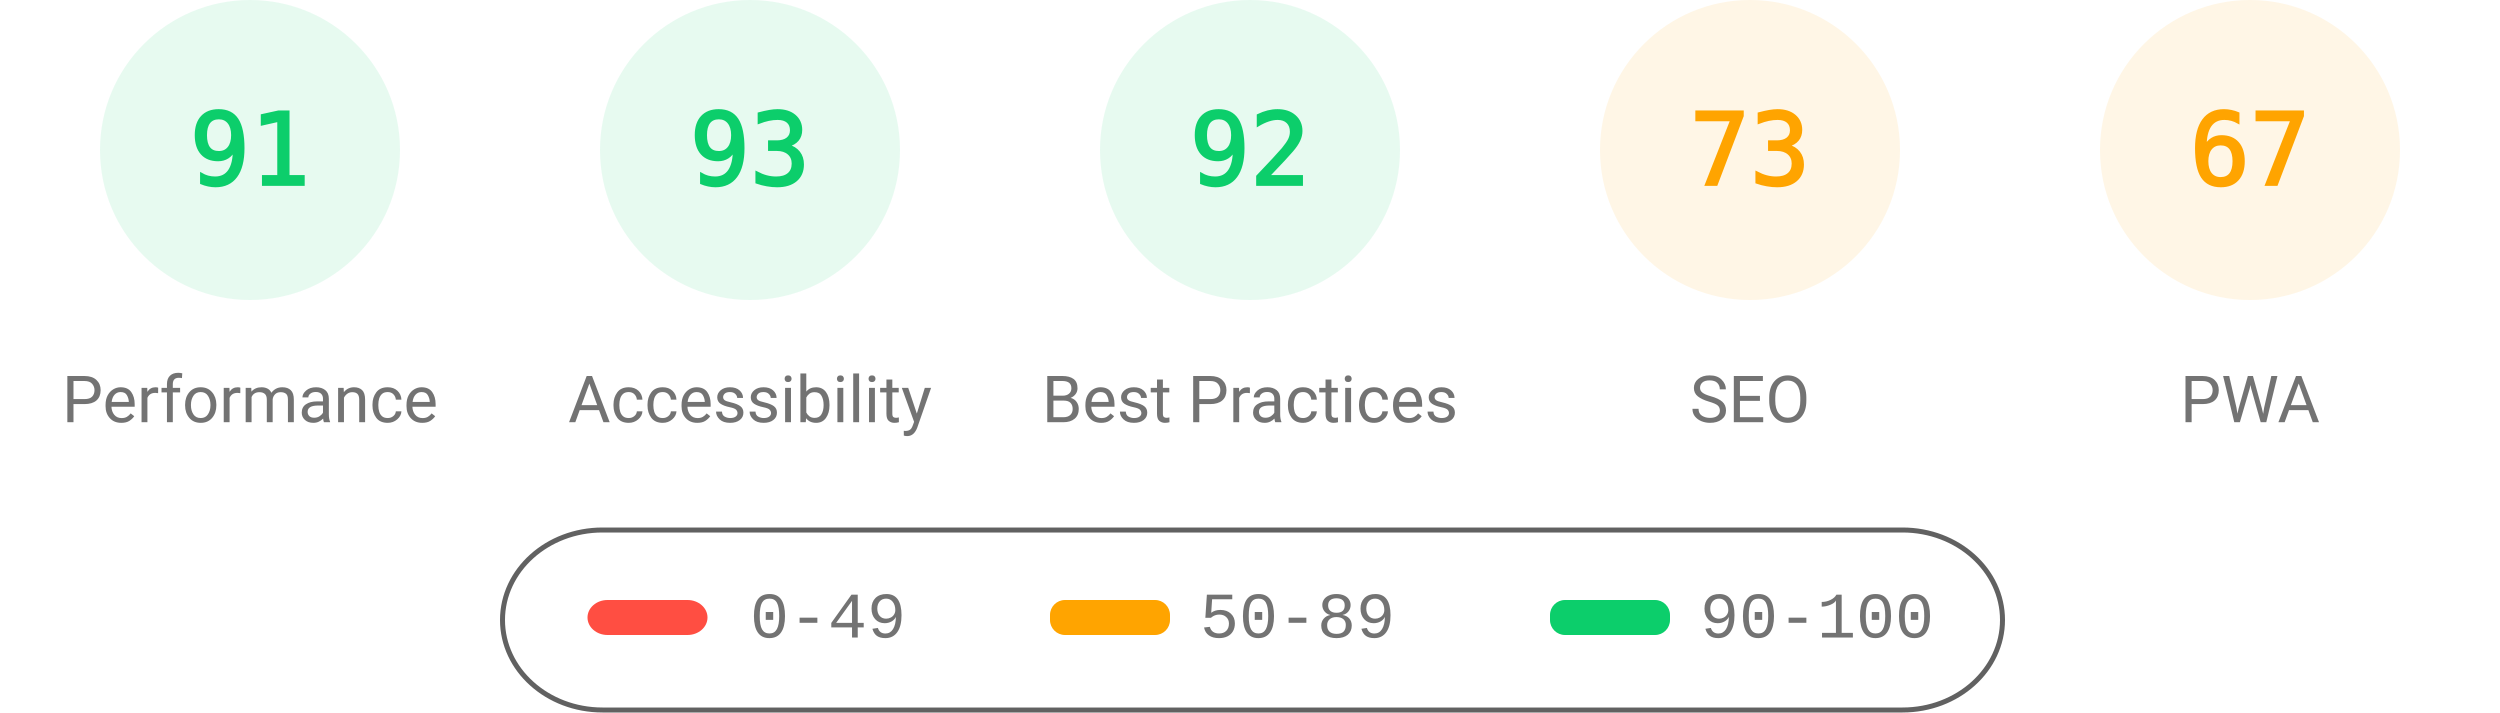
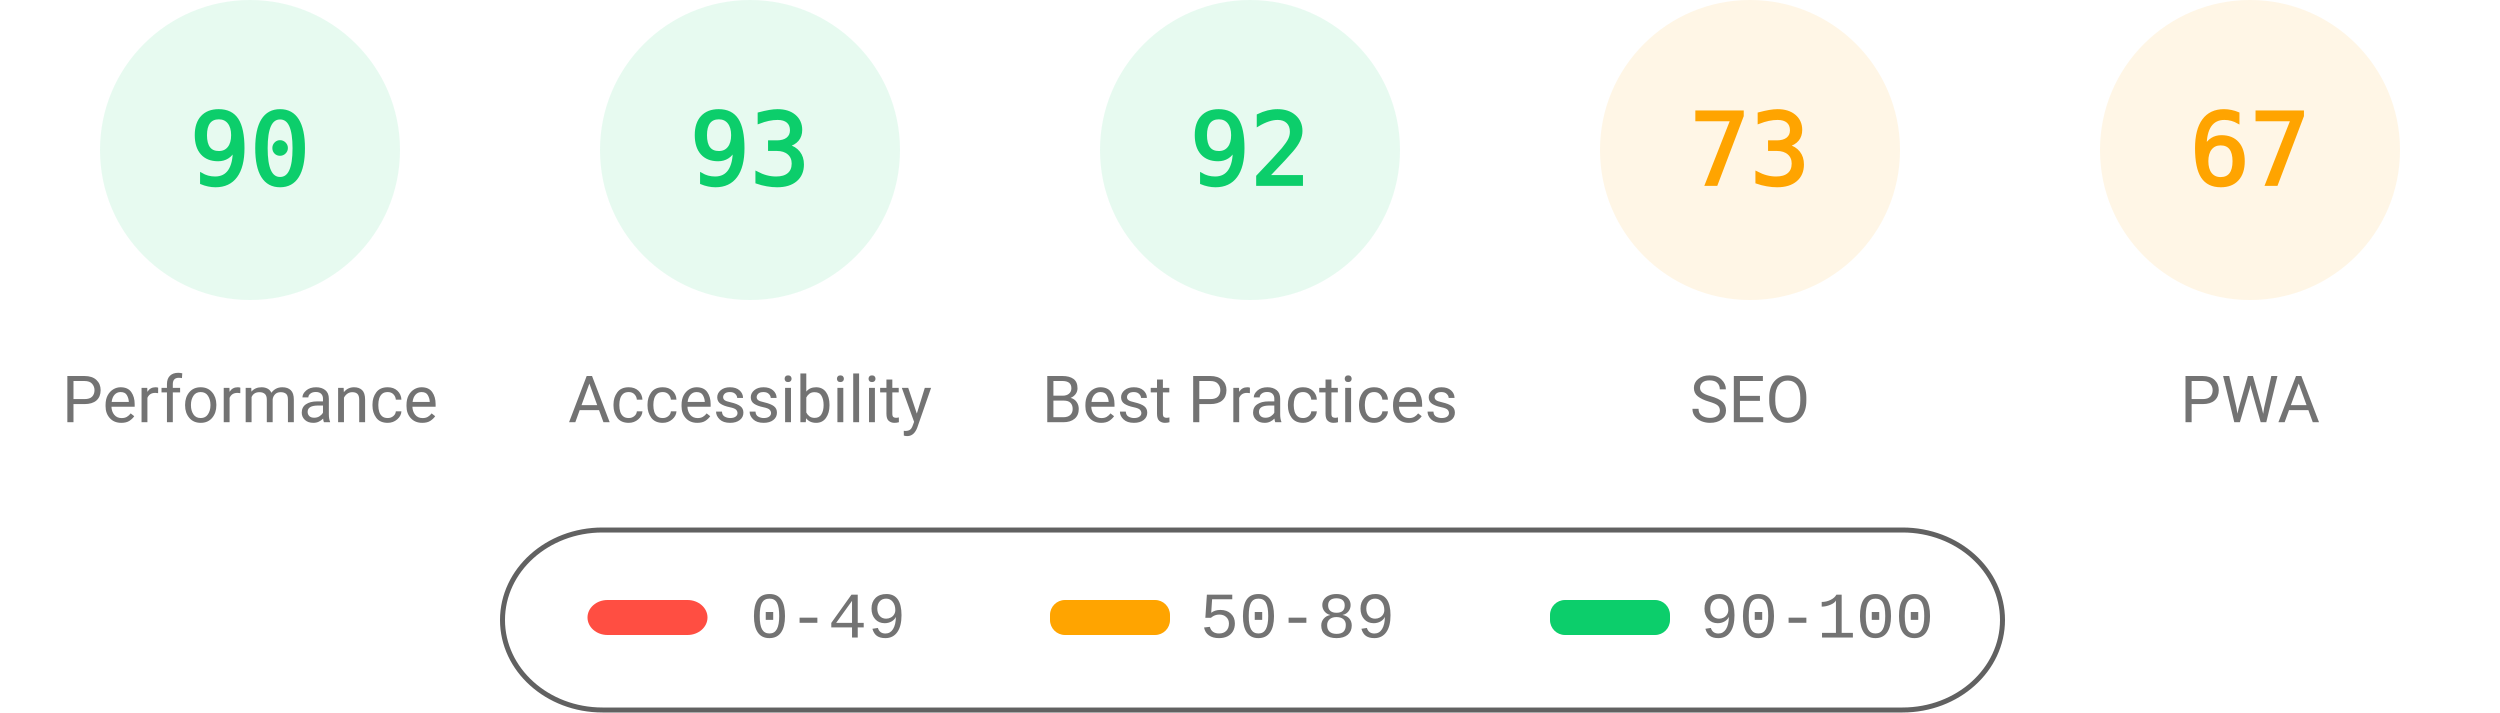
<svg xmlns="http://www.w3.org/2000/svg" fill="none" width="1000" height="285">
  <style>.gauge-base{opacity:.1}.gauge-arc{fill:none;animation-delay:250ms;stroke-linecap:round;transform:rotate(-90deg);transform-origin:100px 60px;animation:load-gauge 1s ease forwards}.guage-text{font-size:40px;font-family:monospace;text-align:center}.guage-red{color:#ff4e42;fill:#ff4e42;stroke:#ff4e42}.guage-orange{color:#ffa400;fill:#ffa400;stroke:#ffa400}.guage-green{color:#0cce6b;fill:#0cce6b;stroke:#0cce6b}.guage-undefined{color:#5c5c5c;fill:#5c5c5c;stroke:#5c5c5c}.guage-title{color:#737373;fill:#737373;stroke:none;font-size:26px;line-height:26px;font-family:Roboto,Halvetica,Arial,sans-serif}@keyframes load-gauge{from{stroke-dasharray:0 352.858}}</style>
  <svg class="guage-div guage-perf guage-green" viewBox="0 0 200 200" width="200" height="200">
    <circle class="gauge-base" r="56" cx="100" cy="60" stroke-width="8" />
-     <circle class="gauge-arc guage-arc-1" r="56" cx="100" cy="60" stroke-width="8" style="stroke-dasharray:320.191,351.858" />
-     <text class="guage-text" x="100" y="60" alignment-baseline="central" dominant-baseline="central" text-anchor="middle">91</text>
+     <circle class="gauge-arc guage-arc-1" r="56" cx="100" cy="60" stroke-width="8" style="stroke-dasharray:316.672,351.858" />
+     <text class="guage-text" x="100" y="60" alignment-baseline="central" dominant-baseline="central" text-anchor="middle">90</text>
    <text class="guage-title" x="100" y="160" alignment-baseline="central" dominant-baseline="central" text-anchor="middle">Performance</text>
  </svg>
  <svg class="guage-div guage-acc guage-green" viewBox="0 0 200 200" width="200" height="200" x="200">
    <circle class="gauge-base" r="56" cx="100" cy="60" stroke-width="8" />
    <circle class="gauge-arc guage-arc-2" r="56" cx="100" cy="60" stroke-width="8" style="stroke-dasharray:327.228,351.858" />
    <text class="guage-text" x="100" y="60" alignment-baseline="central" dominant-baseline="central" text-anchor="middle">93</text>
    <text class="guage-title" x="100" y="160" alignment-baseline="central" dominant-baseline="central" text-anchor="middle">Accessibility</text>
  </svg>
  <svg class="guage-div guage-best guage-green" viewBox="0 0 200 200" width="200" height="200" x="400">
    <circle class="gauge-base" r="56" cx="100" cy="60" stroke-width="8" />
    <circle class="gauge-arc guage-arc-3" r="56" cx="100" cy="60" stroke-width="8" style="stroke-dasharray:323.709,351.858" />
    <text class="guage-text" x="100" y="60" alignment-baseline="central" dominant-baseline="central" text-anchor="middle">92</text>
    <text class="guage-title" x="100" y="160" alignment-baseline="central" dominant-baseline="central" text-anchor="middle">Best Practices</text>
  </svg>
  <svg class="guage-div guage-seo guage-orange" viewBox="0 0 200 200" width="200" height="200" x="600">
    <circle class="gauge-base" r="56" cx="100" cy="60" stroke-width="8" />
    <circle class="gauge-arc guage-arc-4" r="56" cx="100" cy="60" stroke-width="8" style="stroke-dasharray:256.856,351.858" />
    <text class="guage-text" x="100" y="60" alignment-baseline="central" dominant-baseline="central" text-anchor="middle">73</text>
    <text class="guage-title" x="100" y="160" alignment-baseline="central" dominant-baseline="central" text-anchor="middle">SEO</text>
  </svg>
  <svg class="guage-div guage-pwa guage-orange" viewBox="0 0 200 200" width="200" height="200" x="800">
    <circle class="gauge-base" r="56" cx="100" cy="60" stroke-width="8" />
    <circle class="gauge-arc guage-arc-4" r="56" cx="100" cy="60" stroke-width="8" style="stroke-dasharray:235.745,351.858" />
    <text class="guage-text" x="100" y="60" alignment-baseline="central" dominant-baseline="central" text-anchor="middle">67</text>
    <text class="guage-title" x="100" y="160" alignment-baseline="central" dominant-baseline="central" text-anchor="middle">PWA</text>
  </svg>
  <svg width="604" height="76" x="200" y="210">
    <path fill="none" id="canvas_background" d="M-1-1h604v80H-1z" />
    <rect fill-opacity="0" stroke="#616161" stroke-width="2" rx="40" id="svg_2" height="72" width="600" y="2" x="1" fill="#000" />
    <rect stroke="#000" rx="8" id="svg_3" height="14" width="48" y="30" x="35" stroke-opacity="null" stroke-width="0" fill="#ff4e42" />
    <rect stroke="#000" rx="6" id="svg_4" height="14" width="48" y="30" x="220" stroke-opacity="null" stroke-width="0" fill="#ffa400" />
    <rect stroke="#000" rx="6" id="svg_5" height="14" width="48" y="30" x="420" stroke-opacity="null" stroke-width="0" fill="#0cce6b" />
    <text xml:space="preserve" text-anchor="start" font-family="'Courier New', Courier, monospace" font-size="26" id="svg_6" y="45" x="100" stroke-opacity="null" stroke-width="0" stroke="#000" fill="#737373">0-49</text>
    <text xml:space="preserve" text-anchor="start" font-family="'Courier New', Courier, monospace" font-size="26" id="svg_7" y="45" x="280" stroke-opacity="null" stroke-width="0" stroke="#000" fill="#737373">50-89</text>
    <text xml:space="preserve" text-anchor="start" font-family="'Courier New', Courier, monospace" font-size="26" id="svg_8" y="45" x="480" stroke-opacity="null" stroke-width="0" stroke="#000" fill="#737373">90-100</text>
  </svg>
</svg>
